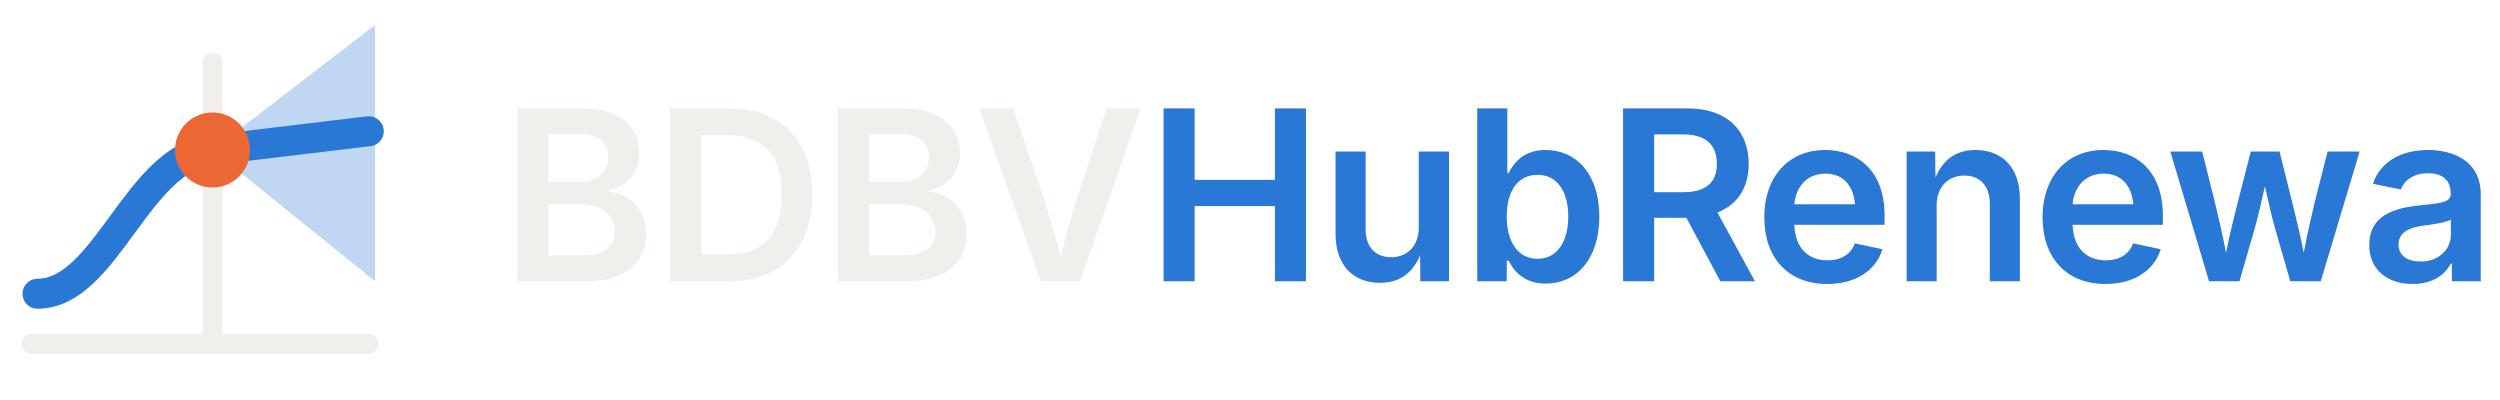
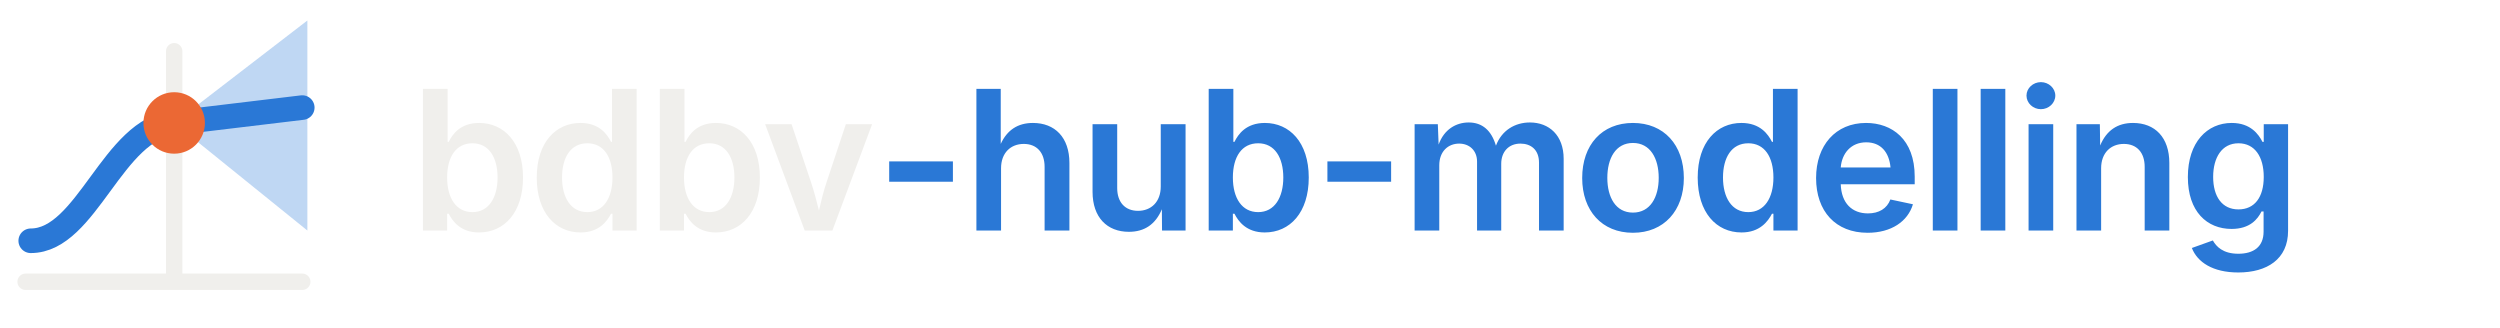
- <svg xmlns="http://www.w3.org/2000/svg" viewBox="0 0 200 32" role="img">
+ <svg xmlns="http://www.w3.org/2000/svg" viewBox="0 0 244 32" role="img">
  <path d="M17 12L30 2V22.5Z" fill="#2a78d6" fill-opacity="0.3" />
  <path d="M17 12L29.5 10.5" fill="none" stroke="#2a78d6" stroke-width="2.4" stroke-linecap="round" />
  <path stroke="#f0efec" d="M2.5 27.5H29.5M17 5V27.5" fill="none" stroke-width="1.6" stroke-linecap="round" />
  <path d="M3 23.5C8.5 23.5 11 12.5 17 12" fill="none" stroke="#2a78d6" stroke-width="2.4" stroke-linecap="round" />
  <circle cx="17" cy="12" r="3" fill="#eb6834" />
-   <text x="40" y="22.5" fill="#f0efec" font-family="Inter, 'Helvetica Neue', Helvetica, Arial, sans-serif" font-size="19" font-weight="600" letter-spacing="-0.3" textLength="156" lengthAdjust="spacingAndGlyphs">BDBV<tspan fill="#2a78d6">HubRenewal</tspan>
+   <text x="40" y="22.5" fill="#f0efec" font-family="Inter, 'Helvetica Neue', Helvetica, Arial, sans-serif" font-size="19" font-weight="600" letter-spacing="-0.3" textLength="200" lengthAdjust="spacingAndGlyphs">bdbv<tspan fill="#2a78d6">-hub-modelling</tspan>
  </text>
</svg>
